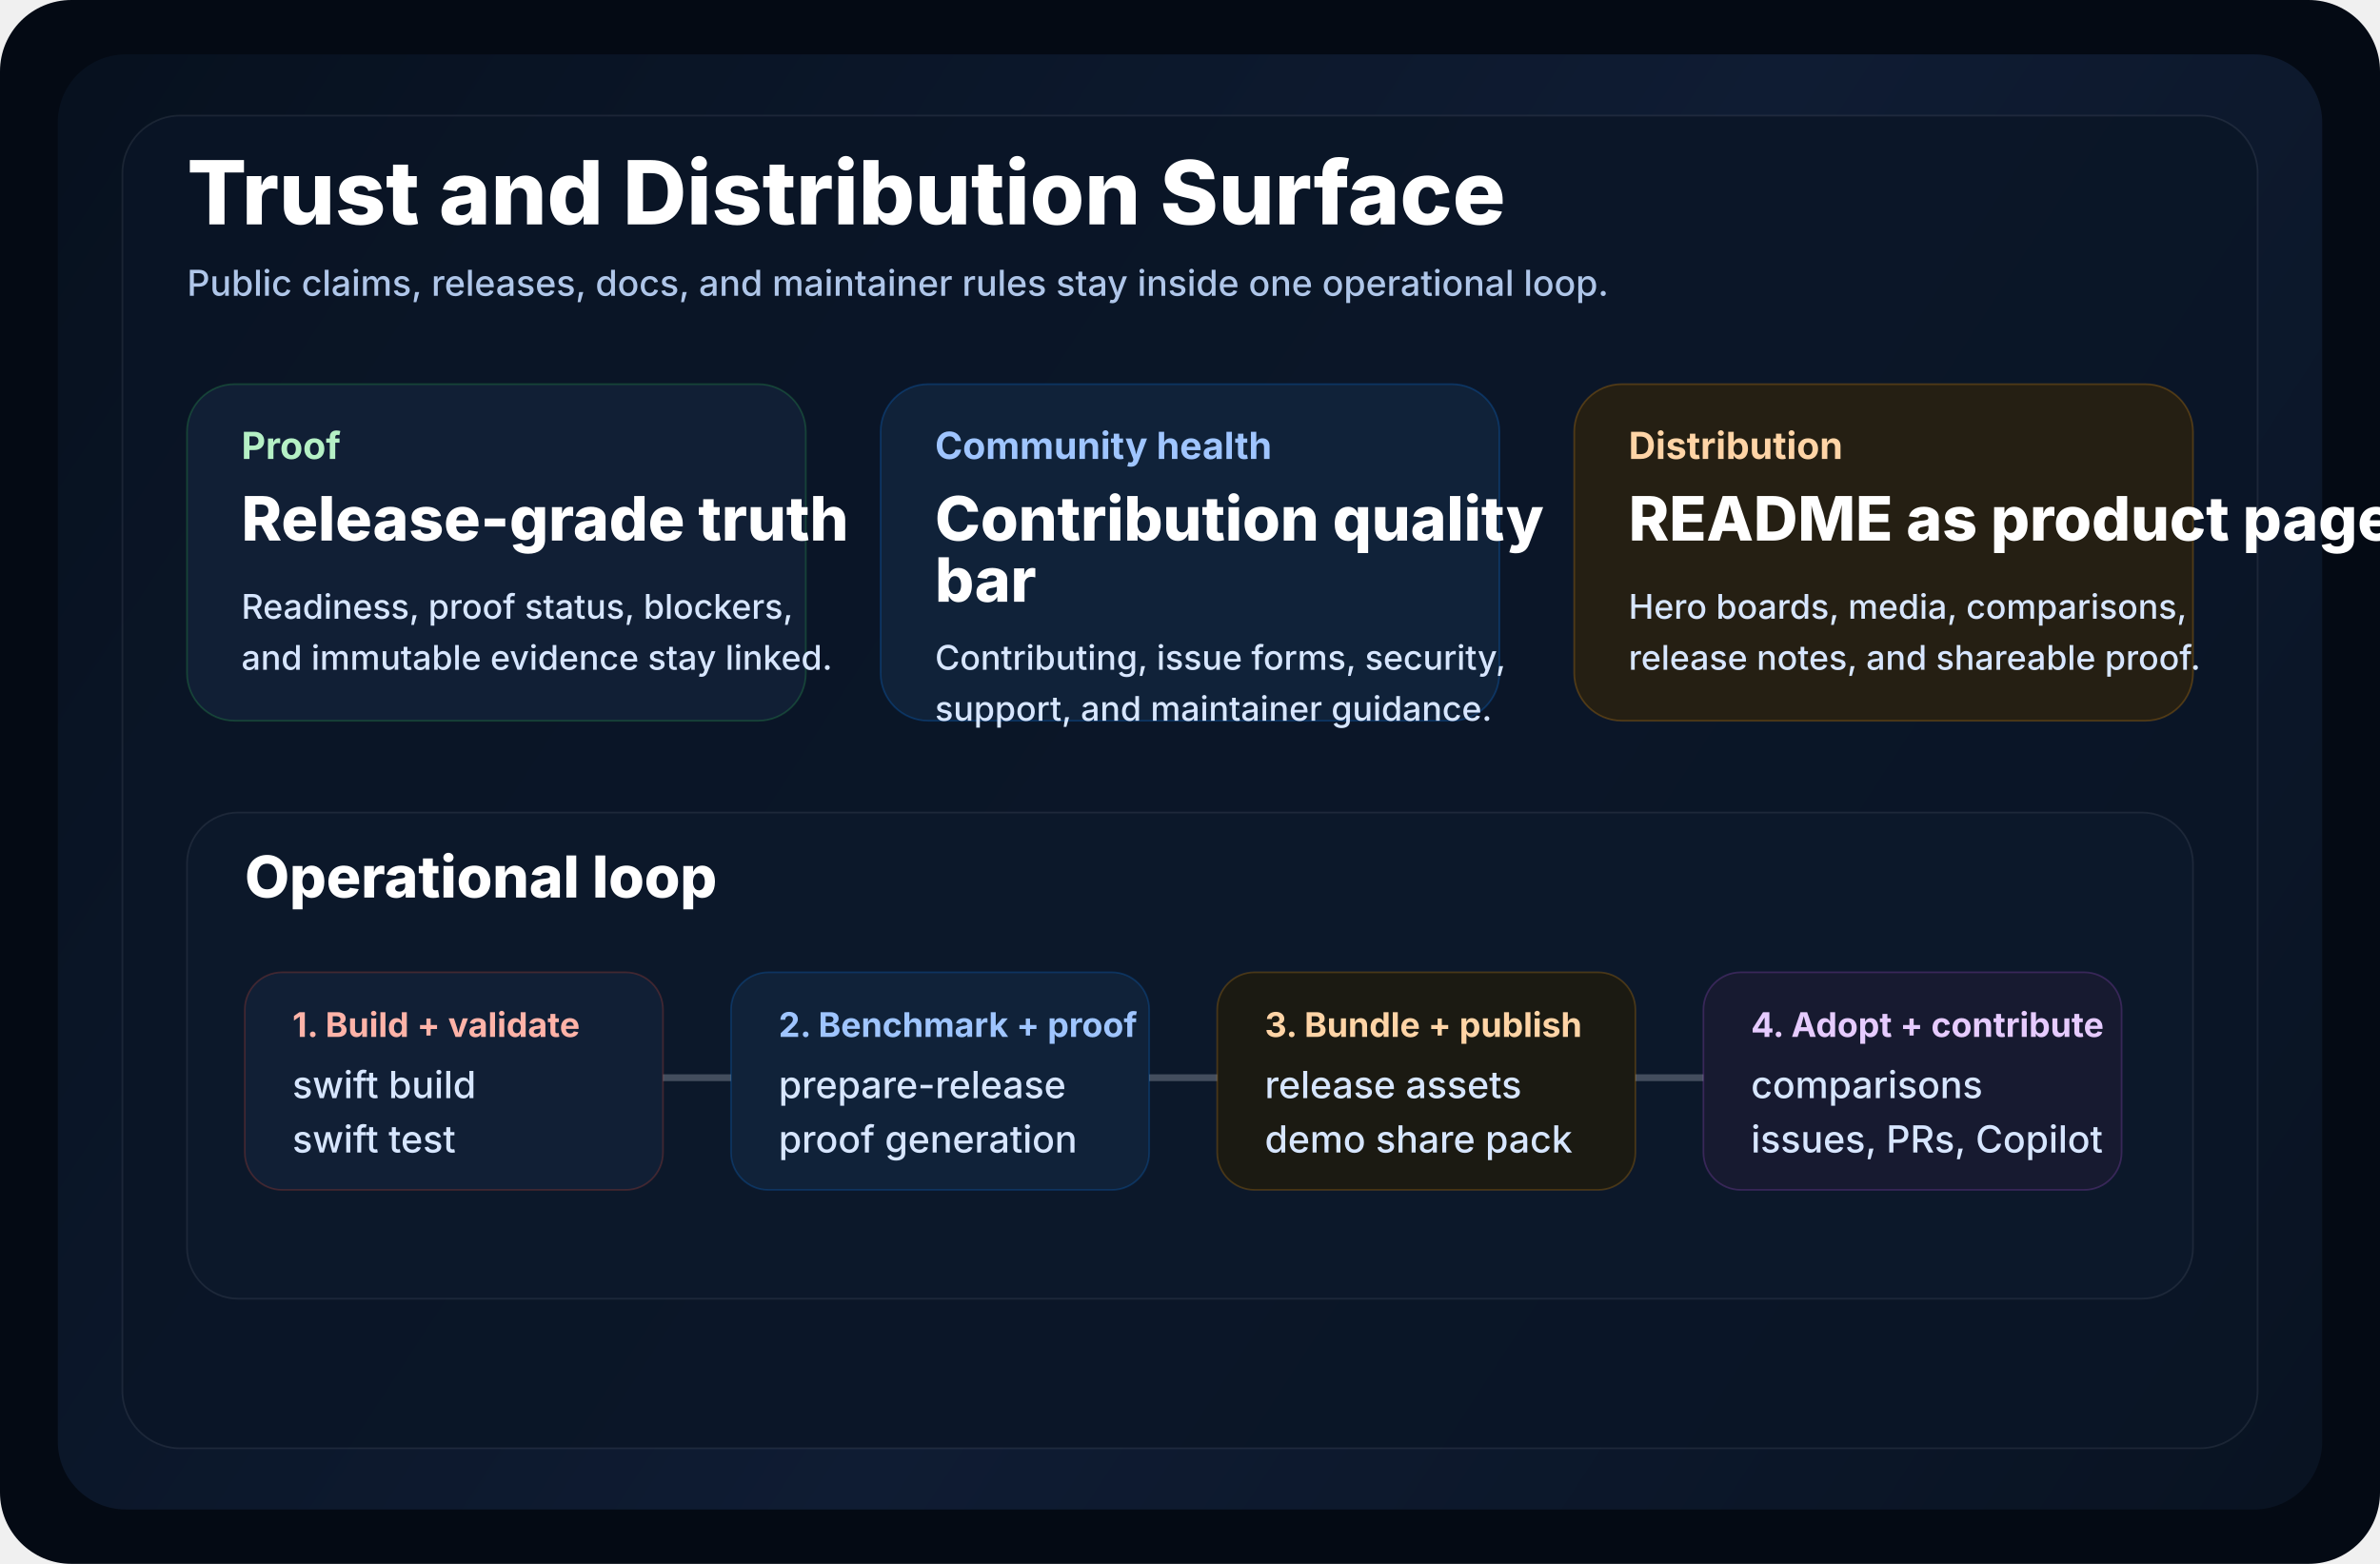
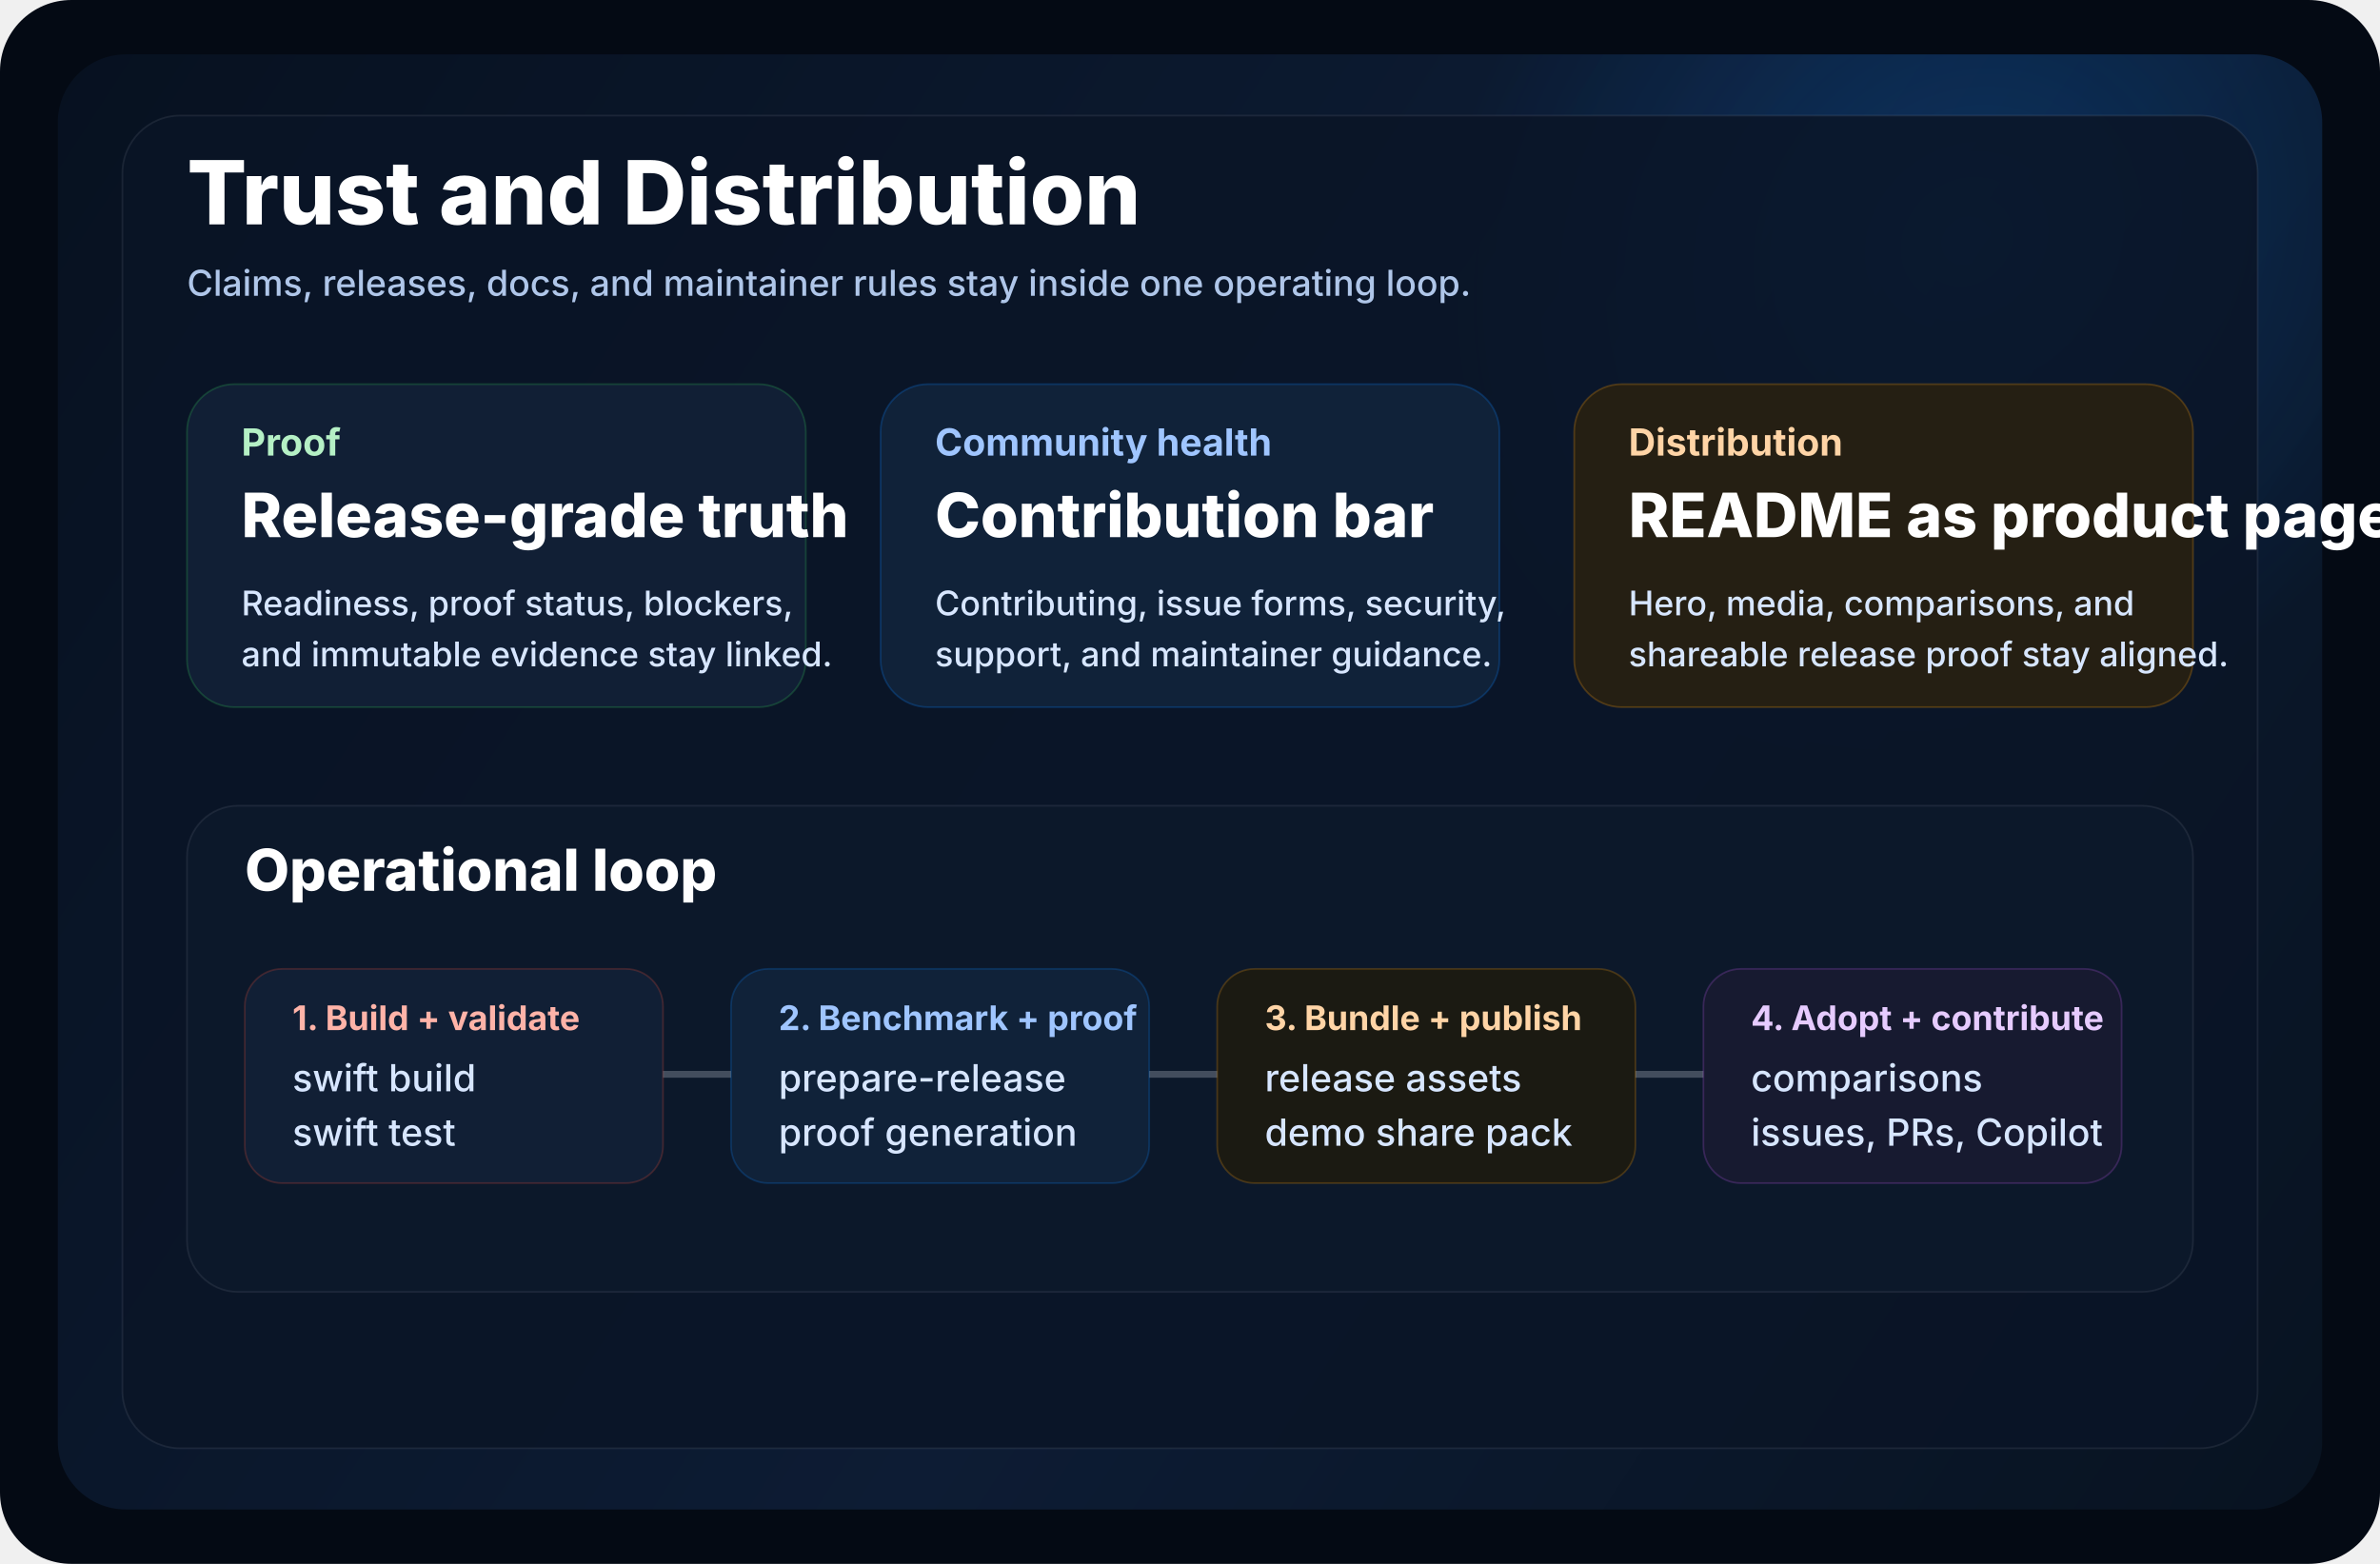
<svg xmlns="http://www.w3.org/2000/svg" width="1400" height="920" viewBox="0 0 1400 920" fill="none" preserveAspectRatio="xMidYMid meet">
  <defs>
-     <linearGradient id="trust-bg" x1="60" y1="42" x2="1344" y2="882" gradientUnits="userSpaceOnUse">
-       <stop stop-color="#07111F" />
-       <stop offset="0.54" stop-color="#0F1C33" />
-       <stop offset="1" stop-color="#091322" />
+     <linearGradient id="trust-bg" x1="36" y1="24" x2="1358" y2="888" gradientUnits="userSpaceOnUse">
+       <stop stop-color="#071120" />
+       <stop offset="0.56" stop-color="#0D1C34" />
+       <stop offset="1" stop-color="#081321" />
    </linearGradient>
+     <radialGradient id="trust-blue" cx="0" cy="0" r="1" gradientUnits="userSpaceOnUse" gradientTransform="translate(1154 142) rotate(140) scale(330 290)">
+       <stop stop-color="#0A84FF" stop-opacity="0.22" />
+       <stop offset="1" stop-color="#0A84FF" stop-opacity="0" />
+     </radialGradient>
  </defs>
  <rect width="1400" height="920" rx="42" fill="#040A14" />
  <rect x="34" y="32" width="1332" height="856" rx="40" fill="url(#trust-bg)" />
-   <rect x="72" y="68" width="1256" height="784" rx="34" fill="#0A1526" fill-opacity="0.82" stroke="#F3F7FF" stroke-opacity="0.08" />
+   <rect x="34" y="32" width="1332" height="856" rx="40" fill="url(#trust-blue)" />
+   <rect x="72" y="68" width="1256" height="784" rx="34" fill="#0A1526" fill-opacity="0.84" stroke="#F3F7FF" stroke-opacity="0.08" />
  <g font-family="-apple-system, BlinkMacSystemFont, 'Segoe UI', sans-serif">
-     <text x="110" y="132" fill="#FFFFFF" font-size="52" font-weight="800">Trust and Distribution Surface</text>
-     <text x="110" y="174" fill="#AFC6E9" font-size="21" font-weight="500">Public claims, releases, docs, and maintainer rules stay inside one operational loop.</text>
-     <rect x="110" y="226" width="364" height="198" rx="28" fill="#111F35" stroke="#34C759" stroke-opacity="0.24" />
-     <text x="142" y="270" fill="#B5F0C5" font-size="22" font-weight="700">Proof</text>
-     <text x="142" y="318" fill="#FFFFFF" font-size="36" font-weight="800">Release-grade truth</text>
-     <text x="142" y="364" fill="#D7E6FF" font-size="20" font-weight="500">Readiness, proof status, blockers,</text>
-     <text x="142" y="394" fill="#D7E6FF" font-size="20" font-weight="500">and immutable evidence stay linked.</text>
-     <rect x="518" y="226" width="364" height="198" rx="28" fill="#102239" stroke="#0A84FF" stroke-opacity="0.24" />
-     <text x="550" y="270" fill="#9FC5FF" font-size="22" font-weight="700">Community health</text>
-     <text x="550" y="318" fill="#FFFFFF" font-size="36" font-weight="800">Contribution quality</text>
-     <text x="550" y="354" fill="#FFFFFF" font-size="36" font-weight="800">bar</text>
-     <text x="550" y="394" fill="#D7E6FF" font-size="20" font-weight="500">Contributing, issue forms, security,</text>
-     <text x="550" y="424" fill="#D7E6FF" font-size="20" font-weight="500">support, and maintainer guidance.</text>
-     <rect x="926" y="226" width="364" height="198" rx="28" fill="#251F13" stroke="#FF9F0A" stroke-opacity="0.24" />
-     <text x="958" y="270" fill="#FFD4A6" font-size="22" font-weight="700">Distribution</text>
-     <text x="958" y="318" fill="#FFFFFF" font-size="36" font-weight="800">README as product page</text>
-     <text x="958" y="364" fill="#D7E6FF" font-size="20" font-weight="500">Hero boards, media, comparisons,</text>
-     <text x="958" y="394" fill="#D7E6FF" font-size="20" font-weight="500">release notes, and shareable proof.</text>
-     <rect x="110" y="478" width="1180" height="286" rx="30" fill="#0C182A" stroke="#F3F7FF" stroke-opacity="0.08" />
-     <text x="144" y="528" fill="#FFFFFF" font-size="34" font-weight="800">Operational loop</text>
-     <rect x="144" y="572" width="246" height="128" rx="22" fill="#111F35" stroke="#F05138" stroke-opacity="0.22" />
-     <text x="172" y="610" fill="#FFB3A8" font-size="20" font-weight="700">1. Build + validate</text>
-     <text x="172" y="646" fill="#D7E6FF" font-size="22" font-weight="500">swift build</text>
-     <text x="172" y="678" fill="#D7E6FF" font-size="22" font-weight="500">swift test</text>
-     <rect x="430" y="572" width="246" height="128" rx="22" fill="#102239" stroke="#0A84FF" stroke-opacity="0.22" />
-     <text x="458" y="610" fill="#9FC5FF" font-size="20" font-weight="700">2. Benchmark + proof</text>
-     <text x="458" y="646" fill="#D7E6FF" font-size="22" font-weight="500">prepare-release</text>
-     <text x="458" y="678" fill="#D7E6FF" font-size="22" font-weight="500">proof generation</text>
-     <rect x="716" y="572" width="246" height="128" rx="22" fill="#1B1A12" stroke="#FF9F0A" stroke-opacity="0.22" />
-     <text x="744" y="610" fill="#FFD4A6" font-size="20" font-weight="700">3. Bundle + publish</text>
-     <text x="744" y="646" fill="#D7E6FF" font-size="22" font-weight="500">release assets</text>
-     <text x="744" y="678" fill="#D7E6FF" font-size="22" font-weight="500">demo share pack</text>
-     <rect x="1002" y="572" width="246" height="128" rx="22" fill="#171A30" stroke="#BF5AF2" stroke-opacity="0.22" />
-     <text x="1030" y="610" fill="#E6CBFF" font-size="20" font-weight="700">4. Adopt + contribute</text>
-     <text x="1030" y="646" fill="#D7E6FF" font-size="22" font-weight="500">comparisons</text>
-     <text x="1030" y="678" fill="#D7E6FF" font-size="22" font-weight="500">issues, PRs, Copilot</text>
+     <text x="110" y="132" fill="#FFFFFF" font-size="52" font-weight="800">Trust and Distribution</text>
+     <text x="110" y="174" fill="#AFC6E9" font-size="21" font-weight="500">Claims, releases, docs, and maintainer rules stay inside one operating loop.</text>
+     <rect x="110" y="226" width="364" height="190" rx="28" fill="#111F35" stroke="#34C759" stroke-opacity="0.24" />
+     <text x="142" y="268" fill="#B5F0C5" font-size="22" font-weight="700">Proof</text>
+     <text x="142" y="316" fill="#FFFFFF" font-size="36" font-weight="800">Release-grade truth</text>
+     <text x="142" y="362" fill="#D7E6FF" font-size="20" font-weight="500">Readiness, proof status, blockers,</text>
+     <text x="142" y="392" fill="#D7E6FF" font-size="20" font-weight="500">and immutable evidence stay linked.</text>
+     <rect x="518" y="226" width="364" height="190" rx="28" fill="#102239" stroke="#0A84FF" stroke-opacity="0.24" />
+     <text x="550" y="268" fill="#9FC5FF" font-size="22" font-weight="700">Community health</text>
+     <text x="550" y="316" fill="#FFFFFF" font-size="36" font-weight="800">Contribution bar</text>
+     <text x="550" y="362" fill="#D7E6FF" font-size="20" font-weight="500">Contributing, issue forms, security,</text>
+     <text x="550" y="392" fill="#D7E6FF" font-size="20" font-weight="500">support, and maintainer guidance.</text>
+     <rect x="926" y="226" width="364" height="190" rx="28" fill="#251F13" stroke="#FF9F0A" stroke-opacity="0.24" />
+     <text x="958" y="268" fill="#FFD4A6" font-size="22" font-weight="700">Distribution</text>
+     <text x="958" y="316" fill="#FFFFFF" font-size="36" font-weight="800">README as product page</text>
+     <text x="958" y="362" fill="#D7E6FF" font-size="20" font-weight="500">Hero, media, comparisons, and</text>
+     <text x="958" y="392" fill="#D7E6FF" font-size="20" font-weight="500">shareable release proof stay aligned.</text>
+     <rect x="110" y="474" width="1180" height="286" rx="30" fill="#0C182A" stroke="#F3F7FF" stroke-opacity="0.08" />
+     <text x="144" y="524" fill="#FFFFFF" font-size="34" font-weight="800">Operational loop</text>
+     <rect x="144" y="570" width="246" height="126" rx="22" fill="#111F35" stroke="#F05138" stroke-opacity="0.22" />
+     <text x="172" y="606" fill="#FFB3A8" font-size="20" font-weight="700">1. Build + validate</text>
+     <text x="172" y="642" fill="#D7E6FF" font-size="22" font-weight="500">swift build</text>
+     <text x="172" y="674" fill="#D7E6FF" font-size="22" font-weight="500">swift test</text>
+     <rect x="430" y="570" width="246" height="126" rx="22" fill="#102239" stroke="#0A84FF" stroke-opacity="0.22" />
+     <text x="458" y="606" fill="#9FC5FF" font-size="20" font-weight="700">2. Benchmark + proof</text>
+     <text x="458" y="642" fill="#D7E6FF" font-size="22" font-weight="500">prepare-release</text>
+     <text x="458" y="674" fill="#D7E6FF" font-size="22" font-weight="500">proof generation</text>
+     <rect x="716" y="570" width="246" height="126" rx="22" fill="#1B1A12" stroke="#FF9F0A" stroke-opacity="0.22" />
+     <text x="744" y="606" fill="#FFD4A6" font-size="20" font-weight="700">3. Bundle + publish</text>
+     <text x="744" y="642" fill="#D7E6FF" font-size="22" font-weight="500">release assets</text>
+     <text x="744" y="674" fill="#D7E6FF" font-size="22" font-weight="500">demo share pack</text>
+     <rect x="1002" y="570" width="246" height="126" rx="22" fill="#171A30" stroke="#BF5AF2" stroke-opacity="0.22" />
+     <text x="1030" y="606" fill="#E6CBFF" font-size="20" font-weight="700">4. Adopt + contribute</text>
+     <text x="1030" y="642" fill="#D7E6FF" font-size="22" font-weight="500">comparisons</text>
+     <text x="1030" y="674" fill="#D7E6FF" font-size="22" font-weight="500">issues, PRs, Copilot</text>
  </g>
-   <path d="M390 634H430" stroke="#F3F7FF" stroke-opacity="0.24" stroke-width="4" />
-   <path d="M676 634H716" stroke="#F3F7FF" stroke-opacity="0.24" stroke-width="4" />
-   <path d="M962 634H1002" stroke="#F3F7FF" stroke-opacity="0.24" stroke-width="4" />
+   <path d="M390 632H430" stroke="#F3F7FF" stroke-opacity="0.24" stroke-width="4" />
+   <path d="M676 632H716" stroke="#F3F7FF" stroke-opacity="0.24" stroke-width="4" />
+   <path d="M962 632H1002" stroke="#F3F7FF" stroke-opacity="0.24" stroke-width="4" />
</svg>
